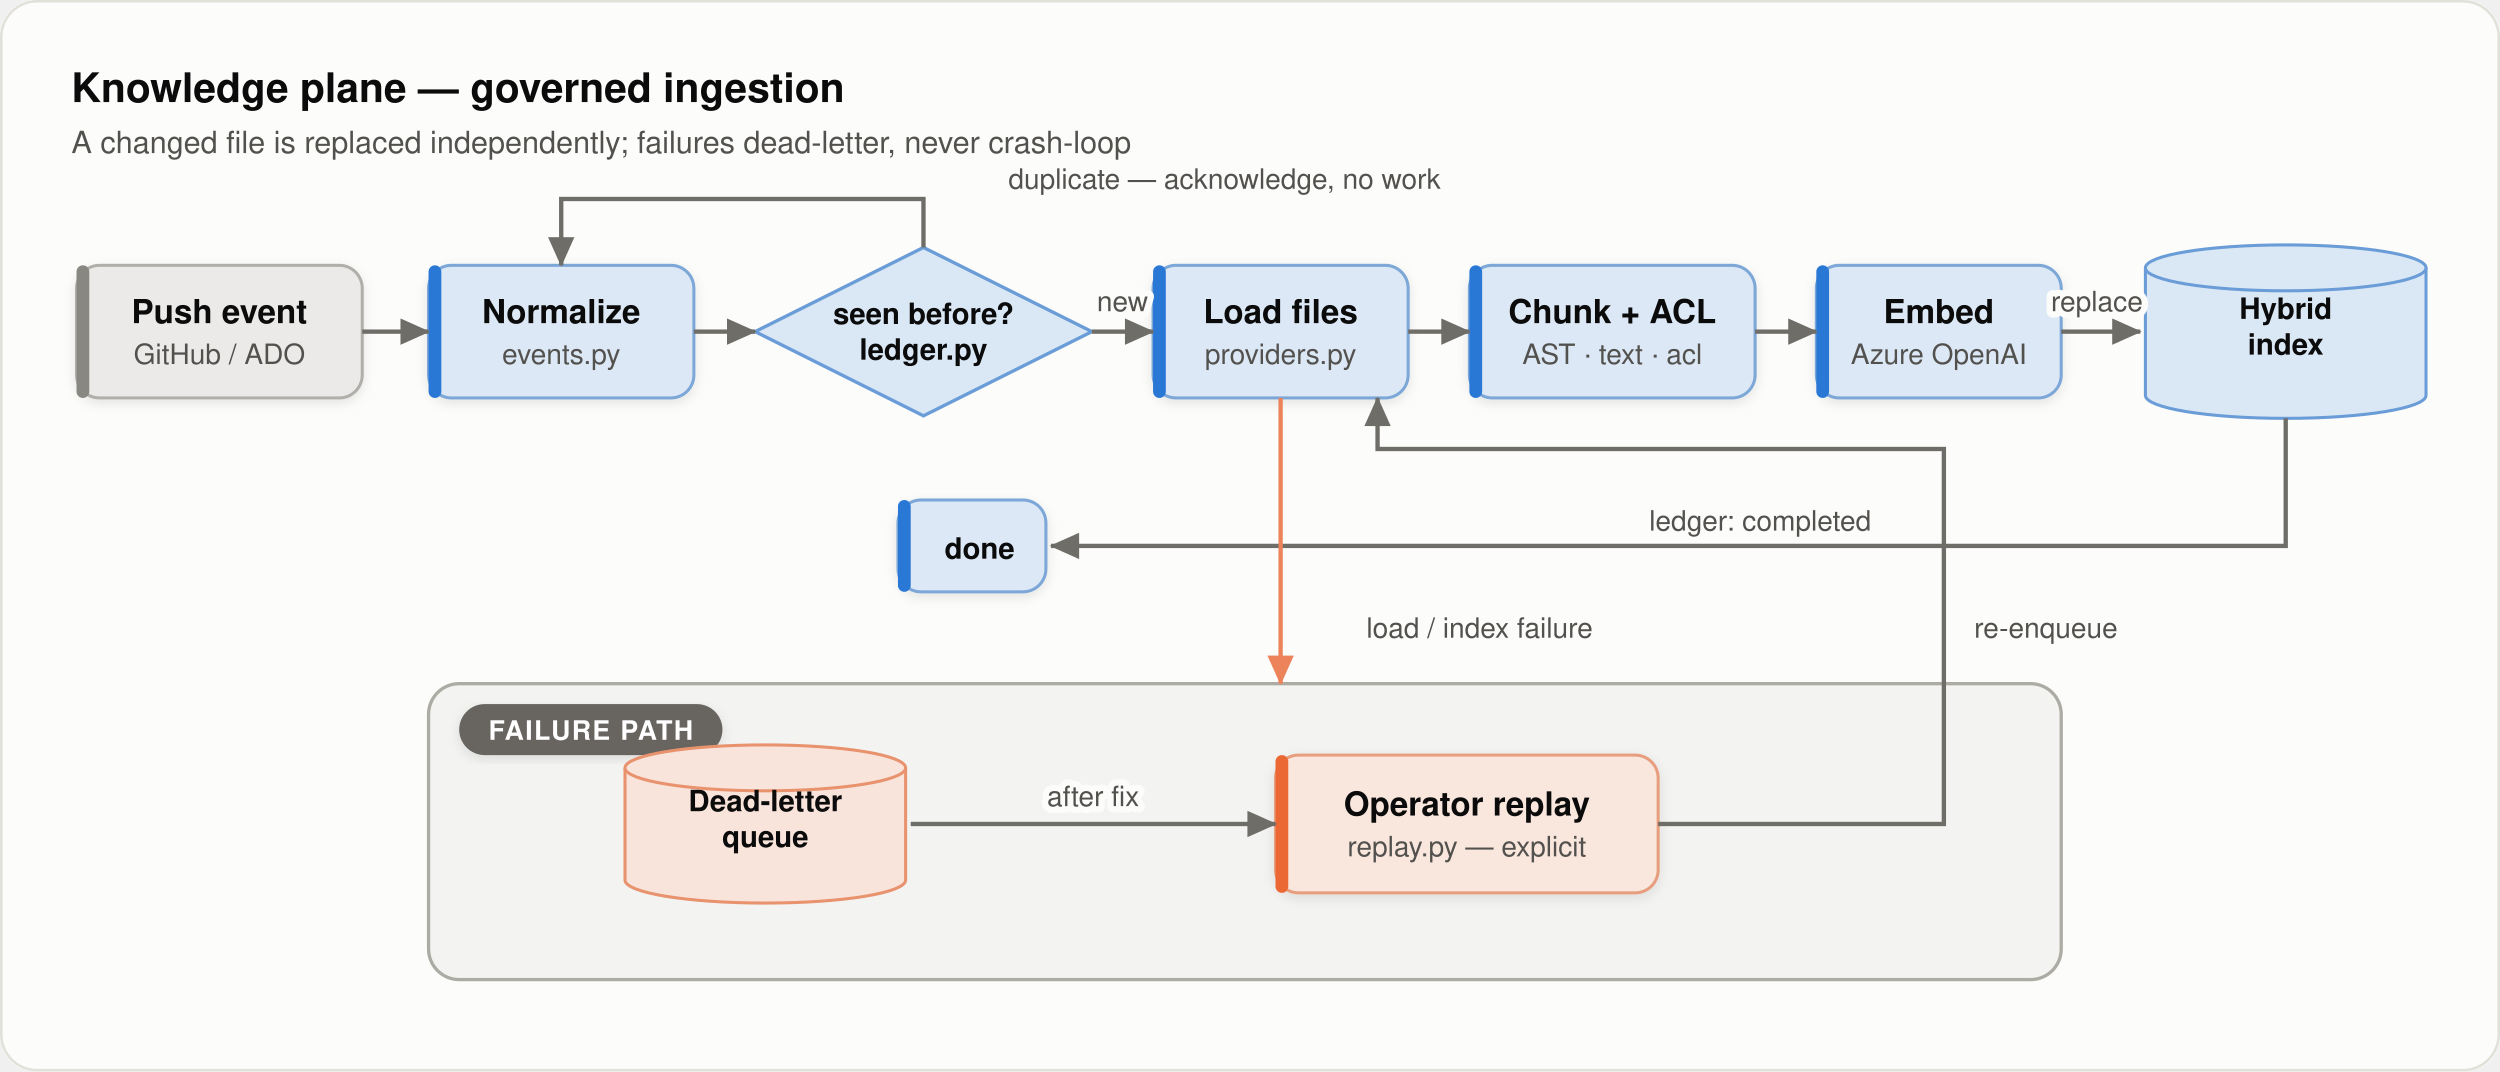
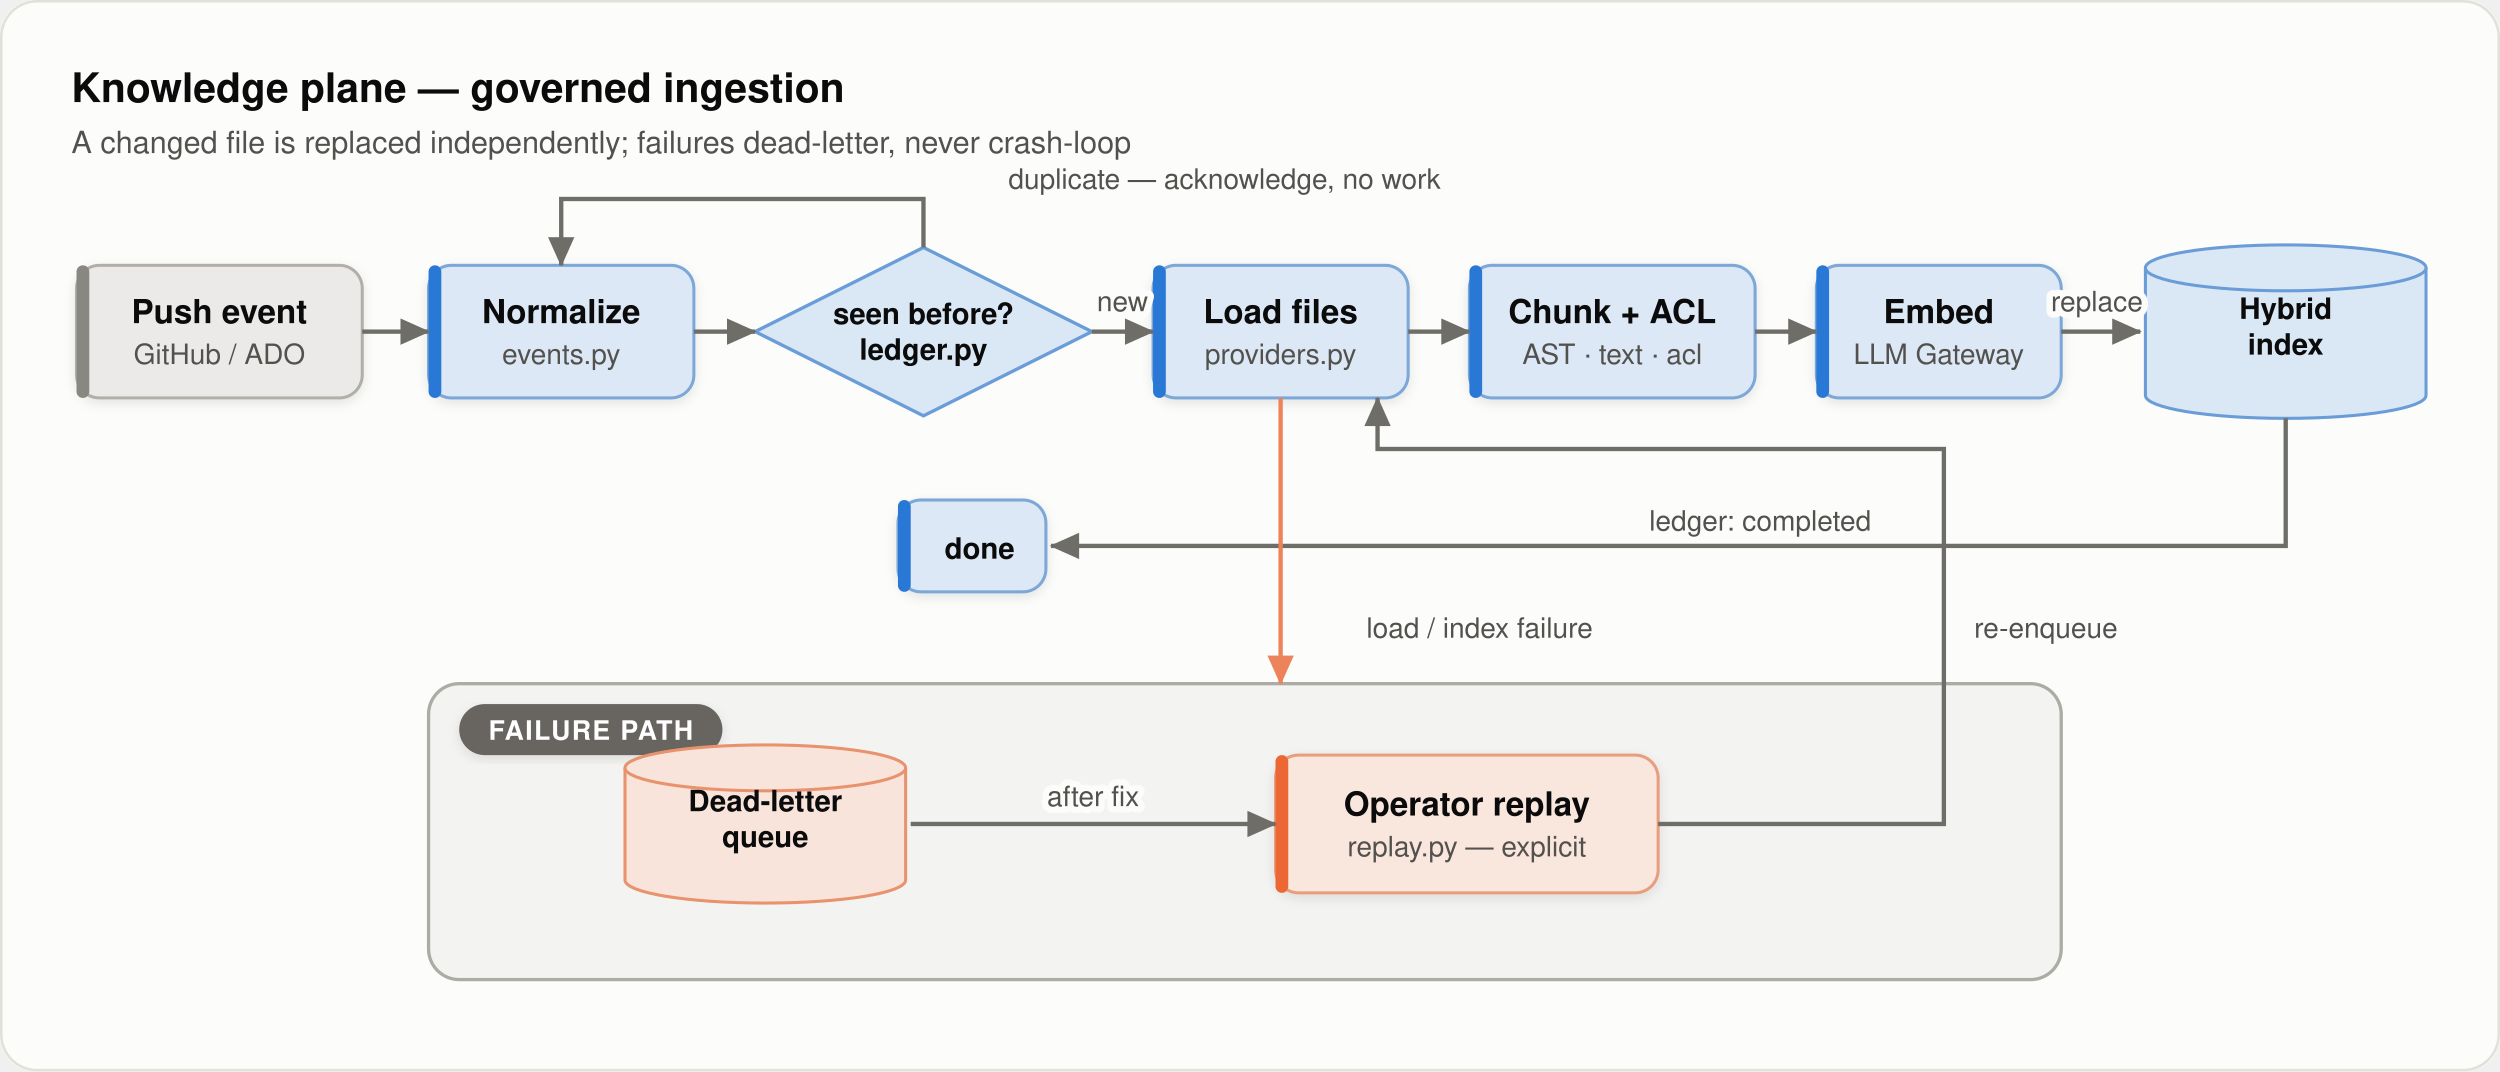
<svg xmlns="http://www.w3.org/2000/svg" viewBox="0 0 980 420" font-family="system-ui, -apple-system, 'Segoe UI', Helvetica, Arial, sans-serif" role="img" aria-label="Ingestion pipeline: normalize, dedupe via ledger, chunk, attach ACLs, embed, index; failures dead-letter and replay">
  <defs>
    <filter id="soft-light" x="-12%" y="-12%" width="124%" height="130%">
      <feDropShadow dx="0" dy="1.5" stdDeviation="2.2" flood-color="#000000" flood-opacity="0.10" />
    </filter>
    <marker id="arrow-light" viewBox="0 0 10 10" refX="8.6" refY="5" markerWidth="8" markerHeight="8" orient="auto-start-reverse">
      <path d="M 0.5 1.2 L 9 5 L 0.5 8.8 z" fill="#6f6d67" />
    </marker>
    <marker id="arrow-good-light" viewBox="0 0 10 10" refX="8.6" refY="5" markerWidth="8" markerHeight="8" orient="auto-start-reverse">
      <path d="M 0.5 1.2 L 9 5 L 0.5 8.8 z" fill="#0ca30c" />
    </marker>
    <marker id="arrow-bad-light" viewBox="0 0 10 10" refX="8.6" refY="5" markerWidth="8" markerHeight="8" orient="auto-start-reverse">
      <path d="M 0.5 1.2 L 9 5 L 0.5 8.8 z" fill="#d03b3b" />
    </marker>
    <marker id="arrow-warn-light" viewBox="0 0 10 10" refX="8.6" refY="5" markerWidth="8" markerHeight="8" orient="auto-start-reverse">
      <path d="M 0.5 1.2 L 9 5 L 0.5 8.8 z" fill="#ec835a" />
    </marker>
  </defs>
  <rect x="0" y="0" width="980" height="420" rx="14" fill="#fcfcfb" />
  <rect x="0.5" y="0.5" width="979" height="419" rx="14" fill="none" stroke="#e1e0d9" stroke-width="1" />
  <text x="28" y="40" font-size="16" text-anchor="start" fill="#0b0b0b" font-weight="700">Knowledge plane — governed ingestion</text>
  <text x="28" y="60" font-size="12" text-anchor="start" fill="#52514e" font-weight="normal">A changed file is replaced independently; failures dead-letter, never crash-loop</text>
  <rect x="30" y="104" width="112" height="52" rx="9" fill="#ebeae9" stroke="#b1afa9" stroke-width="1.2" filter="url(#soft-light)" />
  <rect x="30" y="104" width="5" height="52" rx="2.5" fill="#898781" />
  <text x="86.0" y="126.68" font-size="13" text-anchor="middle" fill="#0b0b0b" font-weight="600">Push event</text>
  <text x="86.0" y="142.68" font-size="11" text-anchor="middle" fill="#52514e" font-weight="normal">GitHub / ADO</text>
  <rect x="168" y="104" width="104" height="52" rx="9" fill="#dce8f5" stroke="#7ca7d7" stroke-width="1.2" filter="url(#soft-light)" />
  <rect x="168" y="104" width="5" height="52" rx="2.5" fill="#2a78d6" />
  <text x="220.0" y="126.68" font-size="13" text-anchor="middle" fill="#0b0b0b" font-weight="600">Normalize</text>
  <text x="220.0" y="142.68" font-size="11" text-anchor="middle" fill="#52514e" font-weight="normal">events.py</text>
  <polygon points="362,97.0 428.0,130 362,163.0 296.0,130" fill="#dae7f5" stroke="#6a9cd7" stroke-width="1.3" />
  <text x="362" y="127" font-size="11.5" text-anchor="middle" fill="#0b0b0b" font-weight="600">seen before?</text>
  <text x="362" y="141" font-size="11.5" text-anchor="middle" fill="#0b0b0b" font-weight="600">ledger.py</text>
  <rect x="452" y="104" width="100" height="52" rx="9" fill="#dce8f5" stroke="#7ca7d7" stroke-width="1.2" filter="url(#soft-light)" />
  <rect x="452" y="104" width="5" height="52" rx="2.5" fill="#2a78d6" />
  <text x="502.0" y="126.68" font-size="13" text-anchor="middle" fill="#0b0b0b" font-weight="600">Load files</text>
  <text x="502.0" y="142.68" font-size="11" text-anchor="middle" fill="#52514e" font-weight="normal">providers.py</text>
  <rect x="576" y="104" width="112" height="52" rx="9" fill="#dce8f5" stroke="#7ca7d7" stroke-width="1.2" filter="url(#soft-light)" />
  <rect x="576" y="104" width="5" height="52" rx="2.5" fill="#2a78d6" />
  <text x="632.0" y="126.68" font-size="13" text-anchor="middle" fill="#0b0b0b" font-weight="600">Chunk + ACL</text>
  <text x="632.0" y="142.68" font-size="11" text-anchor="middle" fill="#52514e" font-weight="normal">AST · text · acl</text>
  <rect x="712" y="104" width="96" height="52" rx="9" fill="#dce8f5" stroke="#7ca7d7" stroke-width="1.2" filter="url(#soft-light)" />
  <rect x="712" y="104" width="5" height="52" rx="2.5" fill="#2a78d6" />
  <text x="760.0" y="126.68" font-size="13" text-anchor="middle" fill="#0b0b0b" font-weight="600">Embed</text>
-   <text x="760.0" y="142.68" font-size="11" text-anchor="middle" fill="#52514e" font-weight="normal">Azure OpenAI</text>
+   <text x="760.0" y="142.68" font-size="11" text-anchor="middle" fill="#52514e" font-weight="normal">LLM Gateway</text>
  <path d="M 841.0 105 v 50 a 55.0 9 0 0 0 110 0 v -50" fill="#dae7f5" stroke="#6a9cd7" stroke-width="1.2" />
  <ellipse cx="896" cy="105" rx="55.0" ry="9" fill="#dae7f5" stroke="#6a9cd7" stroke-width="1.2" />
  <text x="896" y="125.0" font-size="11.5" text-anchor="middle" fill="#0b0b0b" font-weight="600">Hybrid</text>
  <text x="896" y="139.0" font-size="11.5" text-anchor="middle" fill="#0b0b0b" font-weight="600">index</text>
  <path d="M 142 130 L 168 130" fill="none" stroke="#6f6d67" stroke-width="1.7" marker-end="url(#arrow-light)" />
  <path d="M 272 130 L 296 130" fill="none" stroke="#6f6d67" stroke-width="1.7" marker-end="url(#arrow-light)" />
  <path d="M 428 130 L 452 130" fill="none" stroke="#6f6d67" stroke-width="1.7" marker-end="url(#arrow-light)" />
  <text x="440.0" y="122" font-size="11" text-anchor="middle" fill="#52514e" font-weight="normal" paint-order="stroke" stroke="#fcfcfb" stroke-width="5" stroke-linejoin="round">new</text>
  <path d="M 552 130 L 576 130" fill="none" stroke="#6f6d67" stroke-width="1.7" marker-end="url(#arrow-light)" />
  <path d="M 688 130 L 712 130" fill="none" stroke="#6f6d67" stroke-width="1.7" marker-end="url(#arrow-light)" />
  <path d="M 808 130 L 839 130" fill="none" stroke="#6f6d67" stroke-width="1.7" marker-end="url(#arrow-light)" />
  <text x="822" y="122" font-size="11" text-anchor="middle" fill="#52514e" font-weight="normal" paint-order="stroke" stroke="#fcfcfb" stroke-width="5" stroke-linejoin="round">replace</text>
  <path d="M 362 97 L 362 78 L 220 78 L 220 104" fill="none" stroke="#6f6d67" stroke-width="1.7" marker-end="url(#arrow-light)" />
  <text x="480" y="74" font-size="11" text-anchor="middle" fill="#52514e" font-weight="normal" paint-order="stroke" stroke="#fcfcfb" stroke-width="5" stroke-linejoin="round">duplicate — acknowledge, no work</text>
  <path d="M 896 164 L 896 214 L 412 214" fill="none" stroke="#6f6d67" stroke-width="1.7" marker-end="url(#arrow-light)" />
  <text x="690" y="208" font-size="11" text-anchor="middle" fill="#52514e" font-weight="normal" paint-order="stroke" stroke="#fcfcfb" stroke-width="5" stroke-linejoin="round">ledger: completed</text>
  <rect x="352" y="196" width="58" height="36" rx="9" fill="#dce8f5" stroke="#7ca7d7" stroke-width="1.2" filter="url(#soft-light)" />
  <rect x="352" y="196" width="5" height="36" rx="2.5" fill="#2a78d6" />
  <text x="381.0" y="218.68" font-size="13" text-anchor="middle" fill="#0b0b0b" font-weight="600" />
  <text x="384" y="219" font-size="11.5" text-anchor="middle" fill="#0b0b0b" font-weight="600">done</text>
  <rect x="168" y="268" width="640" height="116" rx="12" fill="#f3f3f1" stroke="#acaba4" stroke-width="1.3" />
  <rect x="180" y="276" width="103.2" height="20" rx="10" fill="#676561" filter="url(#soft-light)" />
  <text x="231.6" y="290" font-size="10.5" text-anchor="middle" fill="#ffffff" font-weight="700" letter-spacing="0.05em">FAILURE PATH</text>
  <path d="M 245.0 301 v 44 a 55.0 9 0 0 0 110 0 v -44" fill="#f9e4db" stroke="#e8926e" stroke-width="1.2" />
  <ellipse cx="300" cy="301" rx="55.0" ry="9" fill="#f9e4db" stroke="#e8926e" stroke-width="1.2" />
  <text x="300" y="318.0" font-size="11.5" text-anchor="middle" fill="#0b0b0b" font-weight="600">Dead-letter</text>
  <text x="300" y="332.0" font-size="11.5" text-anchor="middle" fill="#0b0b0b" font-weight="600">queue</text>
  <rect x="500" y="296" width="150" height="54" rx="9" fill="#f9e6dd" stroke="#e69e7e" stroke-width="1.2" filter="url(#soft-light)" />
  <rect x="500" y="296" width="5" height="54" rx="2.5" fill="#eb6834" />
  <text x="575.0" y="319.68" font-size="13" text-anchor="middle" fill="#0b0b0b" font-weight="600">Operator replay</text>
  <text x="575.0" y="335.68" font-size="11" text-anchor="middle" fill="#52514e" font-weight="normal">replay.py — explicit</text>
  <path d="M 502 156 L 502 268" fill="none" stroke="#ec835a" stroke-width="1.7" marker-end="url(#arrow-warn-light)" />
  <text x="580" y="250" font-size="11" text-anchor="middle" fill="#52514e" font-weight="normal" paint-order="stroke" stroke="#fcfcfb" stroke-width="5" stroke-linejoin="round">load / index failure</text>
  <path d="M 357 323 L 500 323" fill="none" stroke="#6f6d67" stroke-width="1.7" marker-end="url(#arrow-light)" />
  <text x="428.5" y="316" font-size="11" text-anchor="middle" fill="#52514e" font-weight="normal" paint-order="stroke" stroke="#fcfcfb" stroke-width="5" stroke-linejoin="round">after fix</text>
  <path d="M 650 323 L 762 323 L 762 176 L 540 176 L 540 156" fill="none" stroke="#6f6d67" stroke-width="1.7" marker-end="url(#arrow-light)" />
  <text x="802" y="250" font-size="11" text-anchor="middle" fill="#52514e" font-weight="normal" paint-order="stroke" stroke="#fcfcfb" stroke-width="5" stroke-linejoin="round">re-enqueue</text>
</svg>
